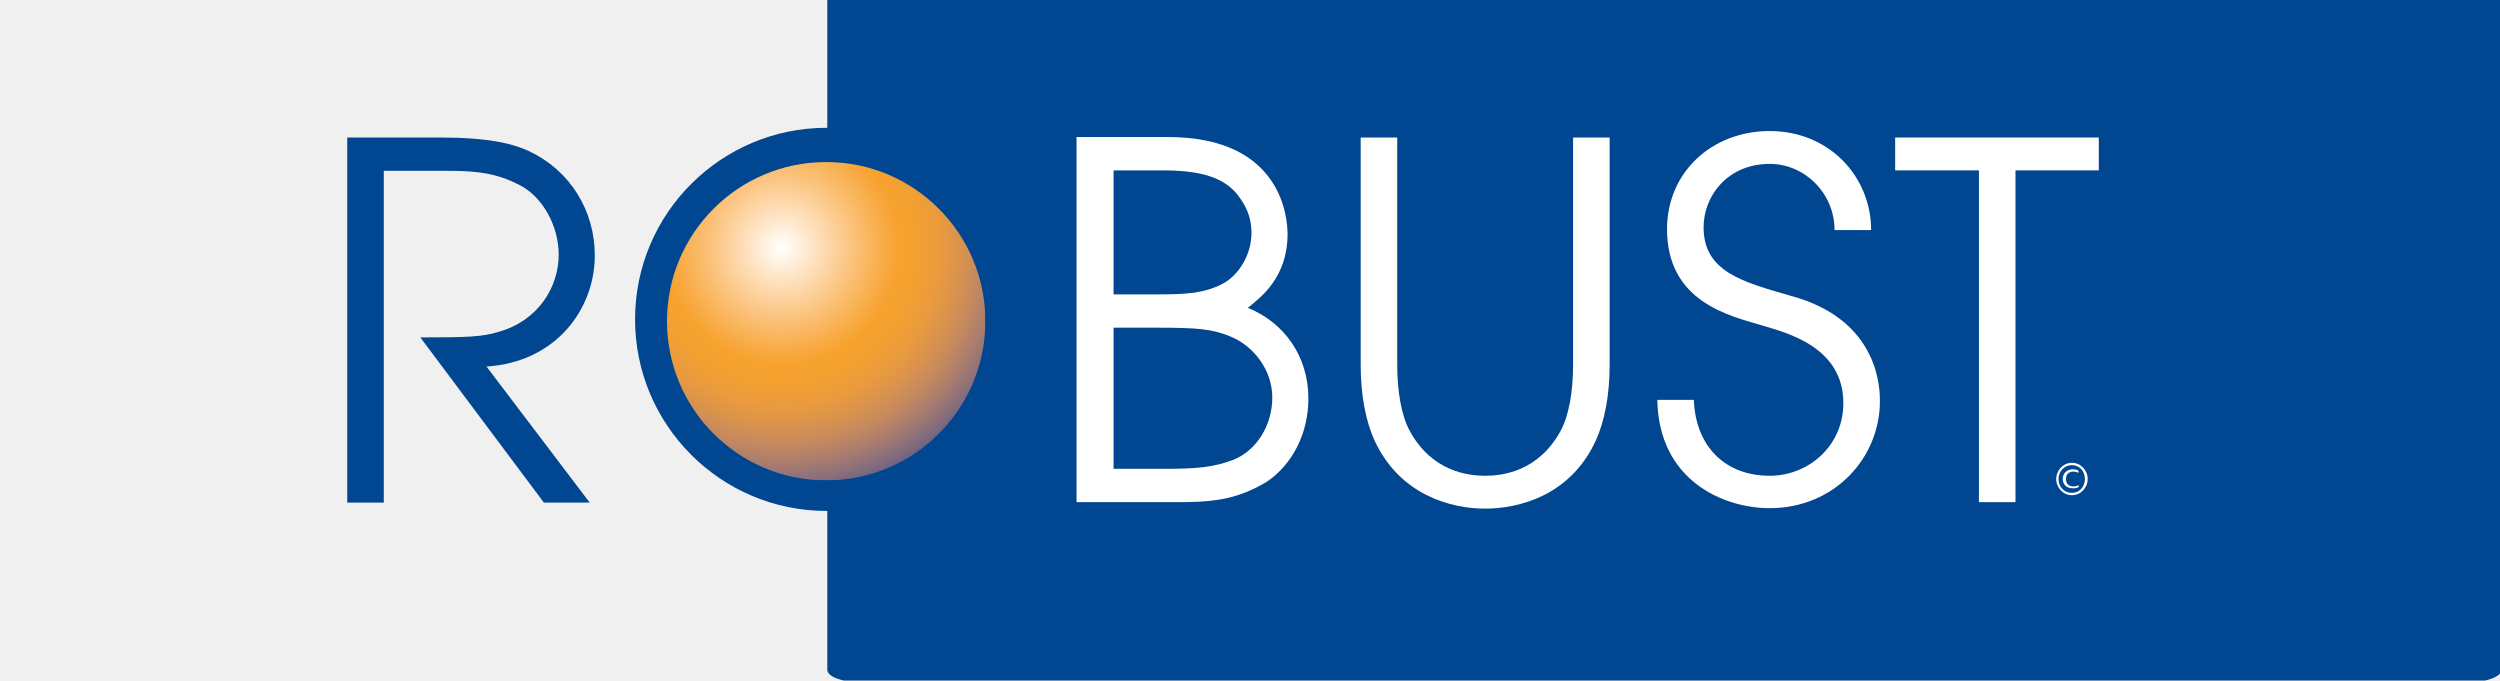
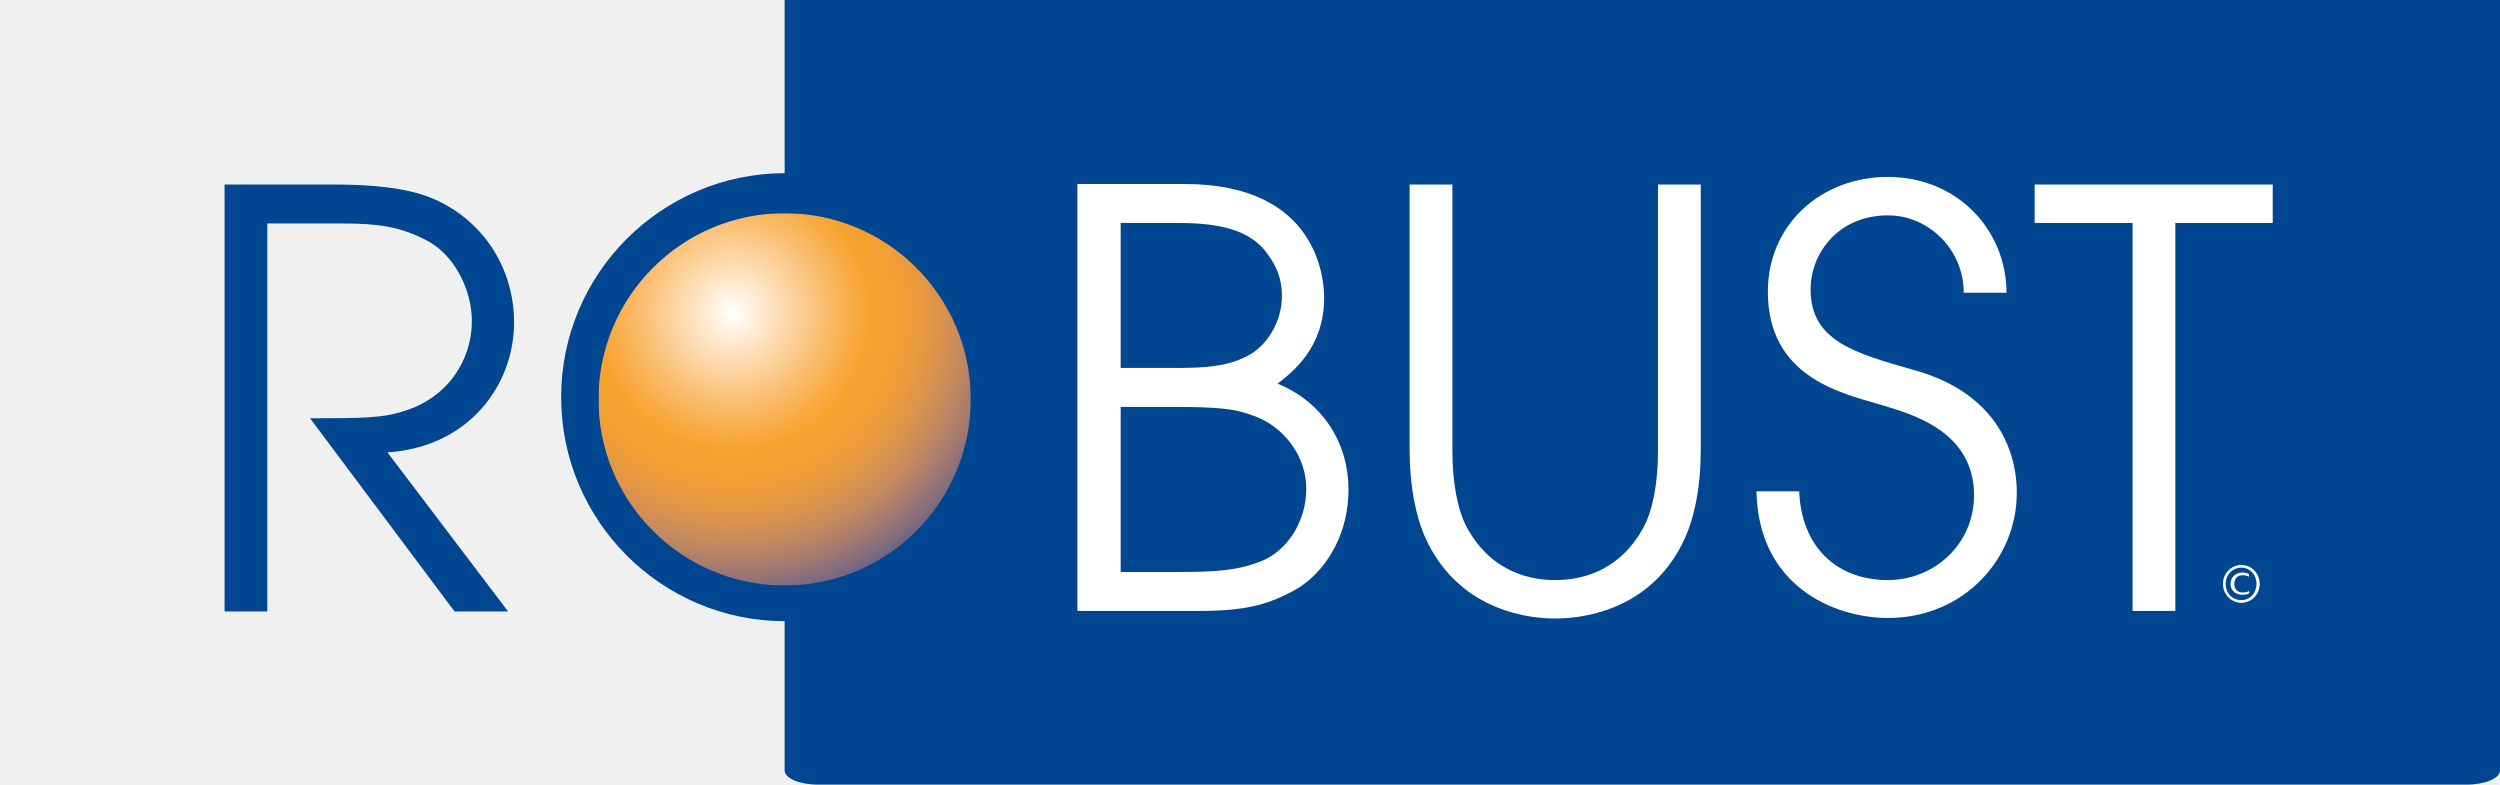
- <svg xmlns="http://www.w3.org/2000/svg" width="360" height="98" viewBox="0 0 360 98" fill="none">
-   <g clip-path="url(#clip0_117_146)">
-     <path d="M360.22 -2V96.446C360.22 97.429 358.094 98.238 355.512 98.238H123.838C121.256 98.238 119.13 97.429 119.13 96.446V-2H360.22Z" fill="#004691" />
-     <path d="M50 19.802H63.328C70.325 19.802 73.856 20.668 76.255 21.801C82.12 24.599 85.651 30.33 85.651 36.793C85.651 44.389 80.187 52.119 70.058 52.785L84.918 72.375H78.321L60.529 48.587C67.193 48.587 69.458 48.521 71.791 47.788C77.522 46.188 80.454 41.324 80.454 36.66C80.454 32.529 78.121 28.264 74.723 26.598C71.591 24.999 68.925 24.599 64.527 24.599H55.264V72.375H50V19.802Z" fill="#004691" />
-     <path d="M160.353 47.188H166.817C172.415 47.188 174.547 47.388 177.013 48.387C180.478 49.72 183.21 53.252 183.21 57.25C183.21 61.248 180.944 64.846 177.679 66.178C174.814 67.311 172.148 67.511 167.75 67.511H160.353V47.188ZM155.089 72.309H168.283C174.48 72.375 177.946 72.042 182.41 69.377C186.075 66.912 188.408 62.447 188.408 57.383C188.408 51.319 184.943 46.455 179.678 44.323C181.544 42.857 185.409 39.925 185.409 33.728C185.409 31.596 184.743 19.735 168.216 19.735H155.022V72.309H155.089ZM160.353 24.533H167.35C172.748 24.533 175.946 25.466 178.012 27.798C179.345 29.464 180.211 31.129 180.211 33.528C180.211 36.66 178.412 39.658 175.946 40.925C173.414 42.191 171.015 42.39 166.95 42.39H160.353V24.533Z" fill="white" />
-     <path d="M201.202 19.802V52.519C201.202 56.383 201.802 59.848 203.002 62.047C206.2 67.911 211.398 68.511 213.864 68.511C216.329 68.511 221.527 67.911 224.726 62.047C225.925 59.848 226.525 56.383 226.525 52.519V19.802H231.789V52.519C231.789 56.916 231.056 60.715 229.79 63.447C226.192 71.309 218.795 73.242 213.864 73.242C208.932 73.242 201.602 71.309 197.937 63.447C196.671 60.648 195.938 56.916 195.938 52.519V19.802H201.202Z" fill="white" />
-     <path d="M243.918 57.65C244.184 64.246 248.383 68.511 254.846 68.511C260.377 68.511 265.442 64.246 265.442 58.049C265.442 49.92 257.245 47.921 253.714 46.855C248.982 45.456 240.053 43.457 240.053 32.995C240.053 24.799 246.517 18.869 254.846 18.869C263.443 18.869 269.44 25.466 269.44 33.128H264.176C264.176 27.798 259.844 23.6 254.846 23.6C248.782 23.6 245.317 28.198 245.317 32.729C245.317 39.125 250.915 40.591 257.845 42.59C270.773 46.055 270.706 56.25 270.706 57.783C270.706 65.912 264.176 73.175 254.846 73.175C248.049 73.175 238.853 69.11 238.653 57.583H243.918V57.65Z" fill="white" />
-     <path d="M284.967 24.533H272.905V19.802H302.226V24.533H290.231V72.309H284.967V24.533Z" fill="white" />
-     <path d="M146.626 45.989C146.626 61.248 134.231 73.575 119.037 73.575C103.777 73.575 91.449 61.181 91.449 45.989C91.449 30.73 103.844 18.402 119.037 18.402C134.231 18.402 146.626 30.73 146.626 45.989Z" fill="#004691" />
-     <mask id="mask0_117_146" style="mask-type:luminance" maskUnits="userSpaceOnUse" x="96" y="23" width="46" height="47">
-       <path d="M96.047 46.255C96.047 58.915 106.309 69.177 118.97 69.177C131.632 69.177 141.894 58.915 141.894 46.255C141.894 33.595 131.632 23.333 118.97 23.333C106.309 23.333 96.047 33.595 96.047 46.255Z" fill="white" />
-     </mask>
-     <g mask="url(#mask0_117_146)">
-       <path d="M141.894 23.333H96.047V69.177H141.894V23.333Z" fill="url(#paint0_radial_117_146)" />
-     </g>
-     <path d="M300.627 68.977C300.627 70.243 299.627 71.309 298.361 71.309C297.095 71.309 296.095 70.243 296.095 68.977C296.095 67.711 297.095 66.645 298.361 66.645C299.627 66.645 300.627 67.711 300.627 68.977ZM296.428 68.977C296.428 70.11 297.228 70.976 298.361 70.976C299.427 70.976 300.227 70.11 300.227 68.977C300.227 67.844 299.427 66.978 298.361 66.978C297.295 66.978 296.428 67.844 296.428 68.977ZM299.294 68.111C299.227 68.044 298.894 67.911 298.561 67.911C297.828 67.911 297.495 68.377 297.495 68.977C297.495 69.577 297.828 70.043 298.561 70.043C298.827 70.043 299.161 69.976 299.294 69.843L299.361 70.11C299.094 70.31 298.761 70.31 298.428 70.31C297.561 70.31 297.028 69.71 297.028 68.977C297.028 68.111 297.695 67.578 298.494 67.578C298.894 67.578 299.227 67.711 299.294 67.778V68.111Z" fill="white" />
+ <svg xmlns="http://www.w3.org/2000/svg" width="462" height="145" viewBox="0 0 462 145" fill="none">
+   <path d="M462 0V142.407C462 143.829 459.204 145 455.81 145H151.19C147.796 145 145 143.829 145 142.407V0H462Z" fill="#004691" />
+   <path d="M41.5 34.1H61.5C72 34.1 77.3 35.4 80.9 37.1C89.7 41.3 95 49.9 95 59.6C95 71 86.8 82.6 71.6 83.6L93.9 113H84L57.3 77.3C67.3 77.3 70.7 77.2 74.2 76.1C82.8 73.7 87.2 66.4 87.2 59.4C87.2 53.2 83.7 46.8 78.6 44.3C73.9 41.9 69.9 41.3 63.3 41.3H49.4V113H41.5V34.1Z" fill="#004691" />
+   <path d="M207.1 75.2H216.8C225.2 75.2 228.4 75.5 232.1 77C237.3 79 241.4 84.3 241.4 90.3C241.4 96.3 238 101.7 233.1 103.7C228.8 105.4 224.8 105.7 218.2 105.7H207.1V75.2ZM199.2 112.9H219C228.3 113 233.5 112.5 240.2 108.5C245.7 104.8 249.2 98.1 249.2 90.5C249.2 81.4 244 74.1 236.1 70.9C238.9 68.7 244.7 64.3 244.7 55C244.7 51.8 243.7 34 218.9 34H199.1V112.9H199.2ZM207.1 41.2H217.6C225.7 41.2 230.5 42.6 233.6 46.1C235.6 48.6 236.9 51.1 236.9 54.7C236.9 59.4 234.2 63.9 230.5 65.8C226.7 67.7 223.1 68 217 68H207.1V41.2Z" fill="white" />
+   <path d="M268.4 34.1V83.2C268.4 89 269.3 94.2 271.1 97.5C275.9 106.3 283.7 107.2 287.4 107.2C291.1 107.2 298.9 106.3 303.7 97.5C305.5 94.2 306.4 89 306.4 83.2V34.1H314.3V83.2C314.3 89.8 313.2 95.5 311.3 99.6C305.9 111.4 294.8 114.3 287.4 114.3C280 114.3 269 111.4 263.5 99.6C261.6 95.4 260.5 89.8 260.5 83.2V34.1H268.4Z" fill="white" />
+   <path d="M332.5 90.9C332.9 100.8 339.2 107.2 348.9 107.2C357.2 107.2 364.8 100.8 364.8 91.5C364.8 79.3 352.5 76.3 347.2 74.7C340.1 72.6 326.7 69.6 326.7 53.9C326.7 41.6 336.4 32.7 348.9 32.7C361.8 32.7 370.8 42.6 370.8 54.1H362.9C362.9 46.1 356.4 39.8 348.9 39.8C339.8 39.8 334.6 46.7 334.6 53.5C334.6 63.1 343 65.3 353.4 68.3C372.8 73.5 372.7 88.8 372.7 91.1C372.7 103.3 362.9 114.2 348.9 114.2C338.7 114.2 324.9 108.1 324.6 90.8H332.5V90.9Z" fill="white" />
+   <path d="M394.1 41.2H376V34.1H420V41.2H402V112.9H394.1V41.2Z" fill="white" />
+   <path d="M186.5 73.4C186.5 96.3 167.9 114.8 145.1 114.8C122.2 114.8 103.7 96.2 103.7 73.4C103.7 50.5 122.3 32 145.1 32C167.9 32 186.5 50.5 186.5 73.4Z" fill="#004691" />
+   <mask id="mask0_140_147" style="mask-type:luminance" maskUnits="userSpaceOnUse" x="110" y="39" width="70" height="70">
+     <path d="M110.6 73.8C110.6 92.8 126 108.2 145 108.2C164 108.2 179.4 92.8 179.4 73.8C179.4 54.8 164 39.4 145 39.4C126 39.4 110.6 54.8 110.6 73.8Z" fill="white" />
+   </mask>
+   <g mask="url(#mask0_140_147)">
+     <path d="M179.4 39.4H110.6V108.2H179.4V39.4Z" fill="url(#paint0_radial_140_147)" />
  </g>
+   <path d="M417.6 107.9C417.6 109.8 416.1 111.4 414.2 111.4C412.3 111.4 410.8 109.8 410.8 107.9C410.8 106 412.3 104.4 414.2 104.4C416.1 104.4 417.6 106 417.6 107.9ZM411.3 107.9C411.3 109.6 412.5 110.9 414.2 110.9C415.8 110.9 417 109.6 417 107.9C417 106.2 415.8 104.9 414.2 104.9C412.6 104.9 411.3 106.2 411.3 107.9ZM415.6 106.6C415.5 106.5 415 106.3 414.5 106.3C413.4 106.3 412.9 107 412.9 107.9C412.9 108.8 413.4 109.5 414.5 109.5C414.9 109.5 415.4 109.4 415.6 109.2L415.7 109.6C415.3 109.9 414.8 109.9 414.3 109.9C413 109.9 412.2 109 412.2 107.9C412.2 106.6 413.2 105.8 414.4 105.8C415 105.8 415.5 106 415.6 106.1V106.6Z" fill="white" />
  <defs>
-     <radialGradient id="paint0_radial_117_146" cx="0" cy="0" r="1" gradientUnits="userSpaceOnUse" gradientTransform="translate(112.558 35.6023) scale(44.1659 44.1626)">
+     <radialGradient id="paint0_radial_140_147" cx="0" cy="0" r="1" gradientUnits="userSpaceOnUse" gradientTransform="translate(135.378 57.8127) scale(66.277 66.277)">
      <stop stop-color="white" />
      <stop offset="1.3e-07" stop-color="white" />
      <stop offset="0.121" stop-color="#FEDFBA" />
      <stop offset="0.249" stop-color="#FABF73" />
      <stop offset="0.341" stop-color="#F8AA42" />
      <stop offset="0.386" stop-color="#F6A22D" />
      <stop offset="0.452" stop-color="#F3A032" />
      <stop offset="0.517" stop-color="#EA9B3D" />
      <stop offset="0.582" stop-color="#DA934D" />
      <stop offset="0.647" stop-color="#C4895F" />
      <stop offset="0.712" stop-color="#A67B70" />
      <stop offset="0.776" stop-color="#816B7E" />
      <stop offset="0.84" stop-color="#51598A" />
      <stop offset="0.903" stop-color="#004791" />
      <stop offset="0.904" stop-color="#004691" />
      <stop offset="1" stop-color="#004691" />
    </radialGradient>
-     <clipPath id="clip0_117_146">
-       <rect width="360" height="98" fill="white" />
-     </clipPath>
  </defs>
</svg>
